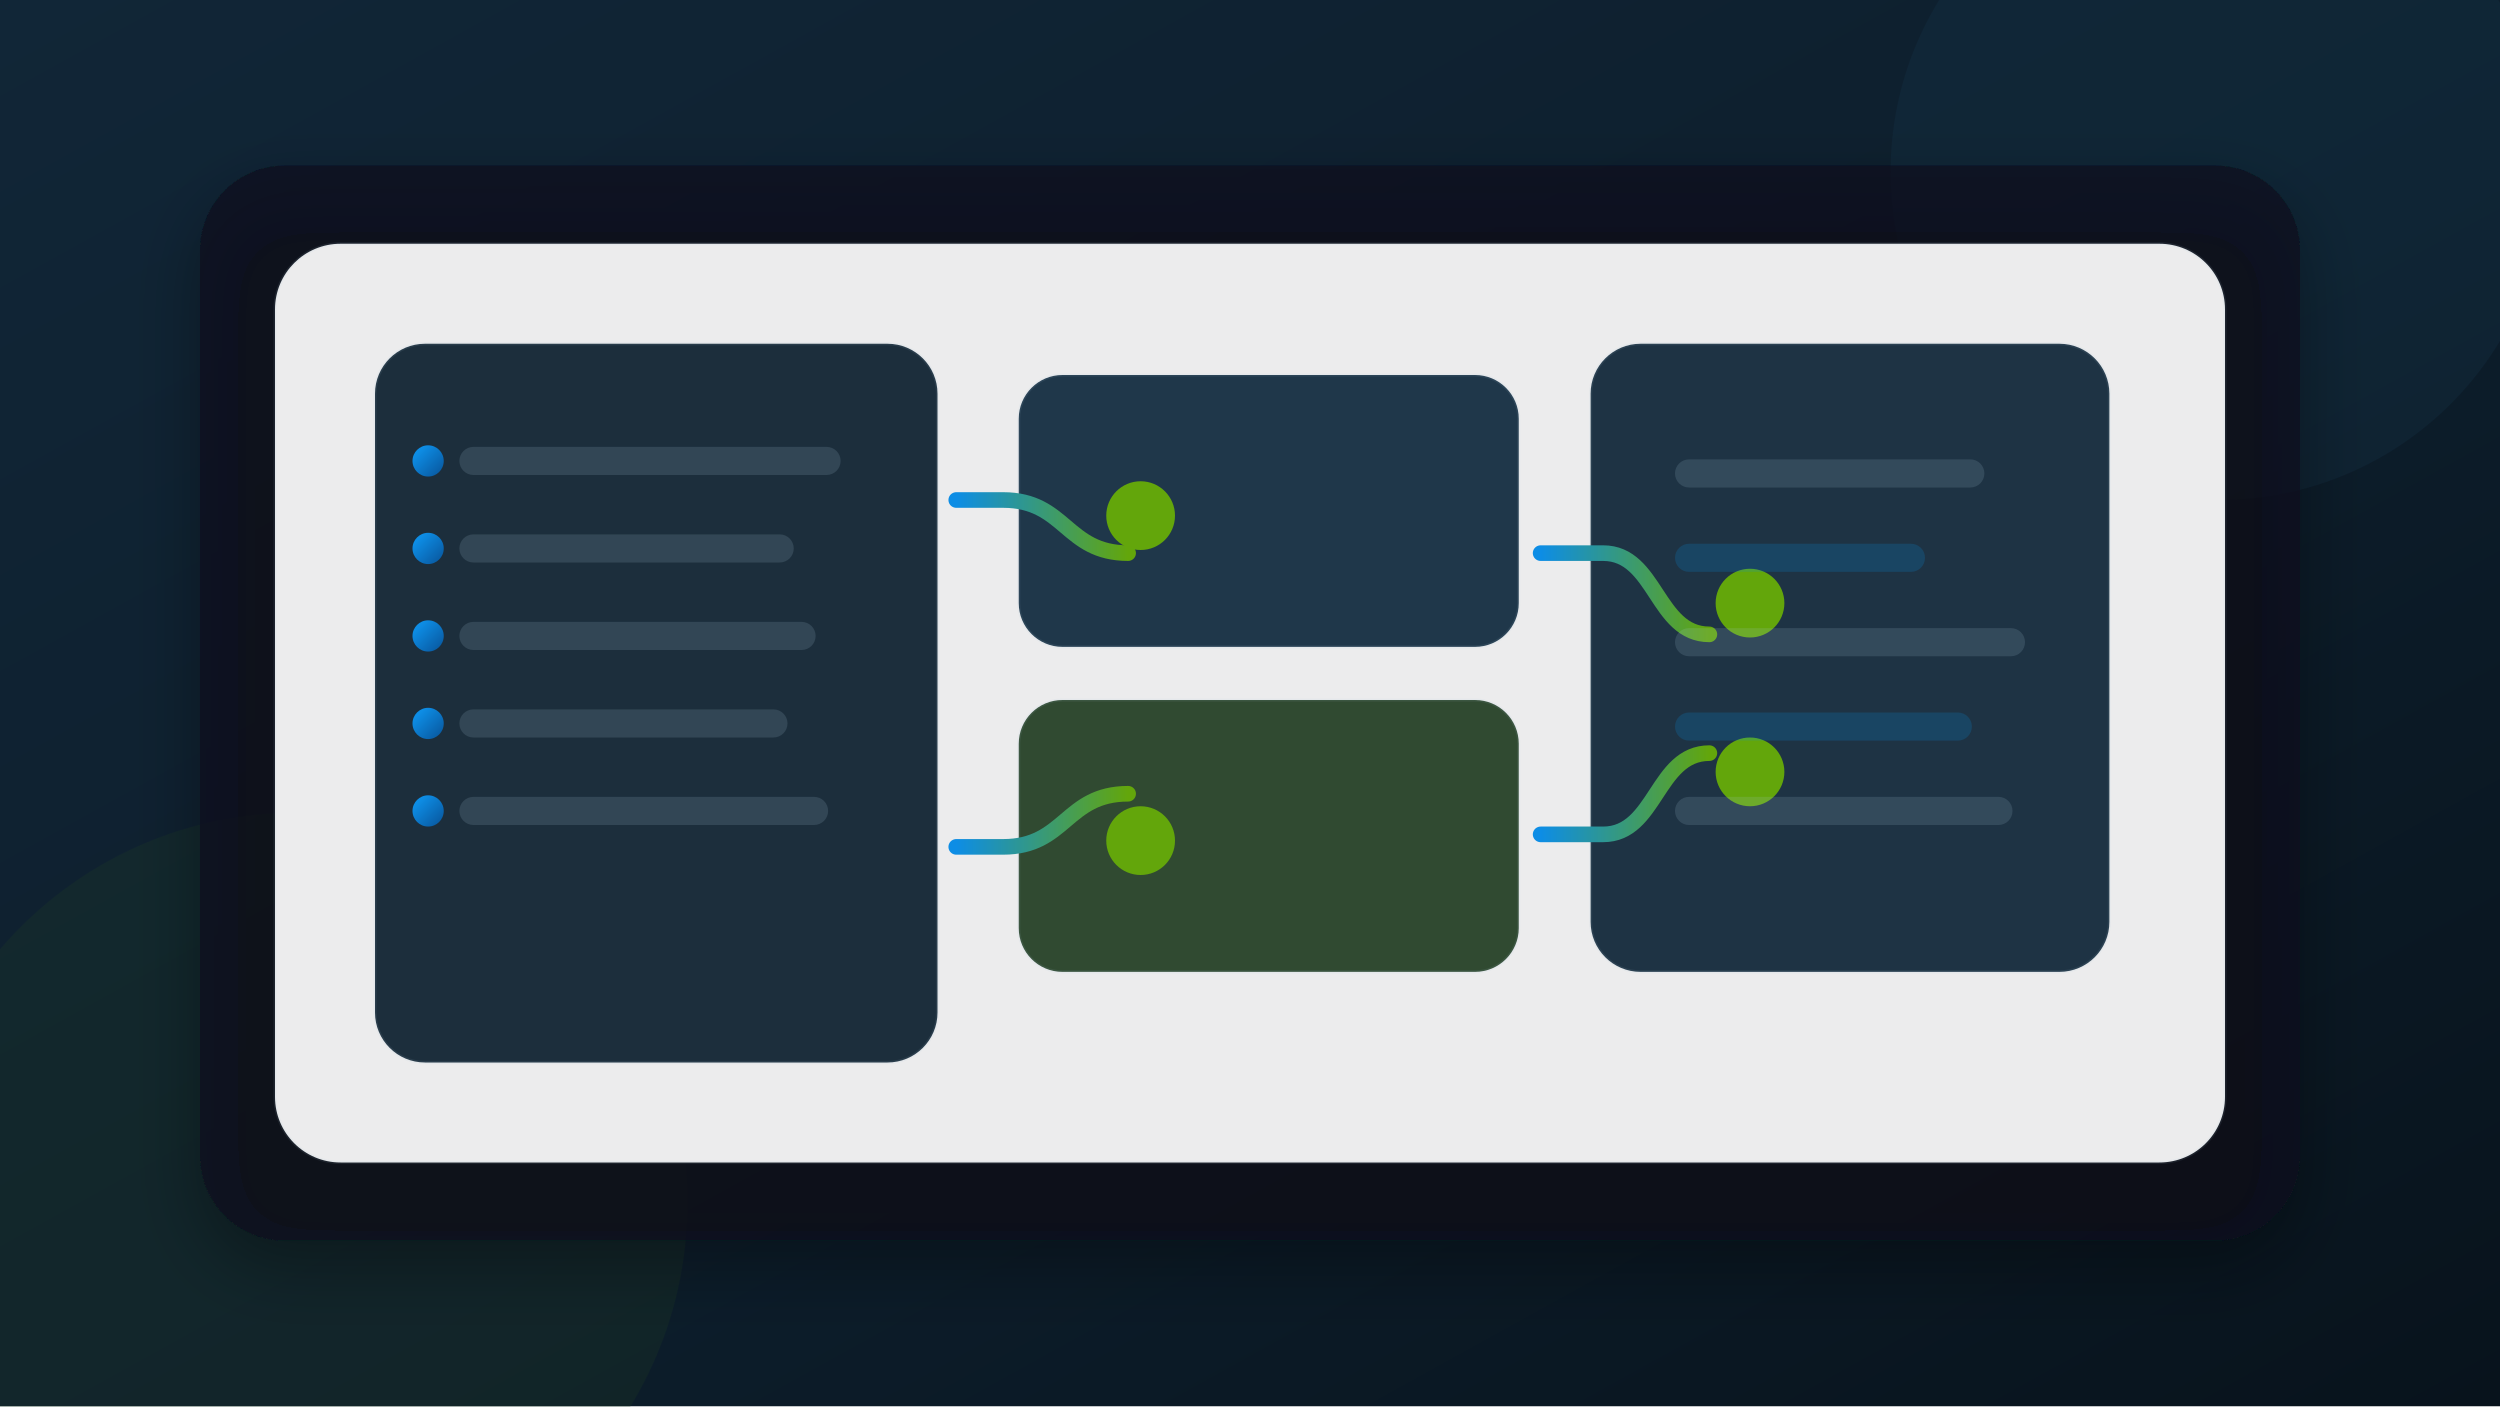
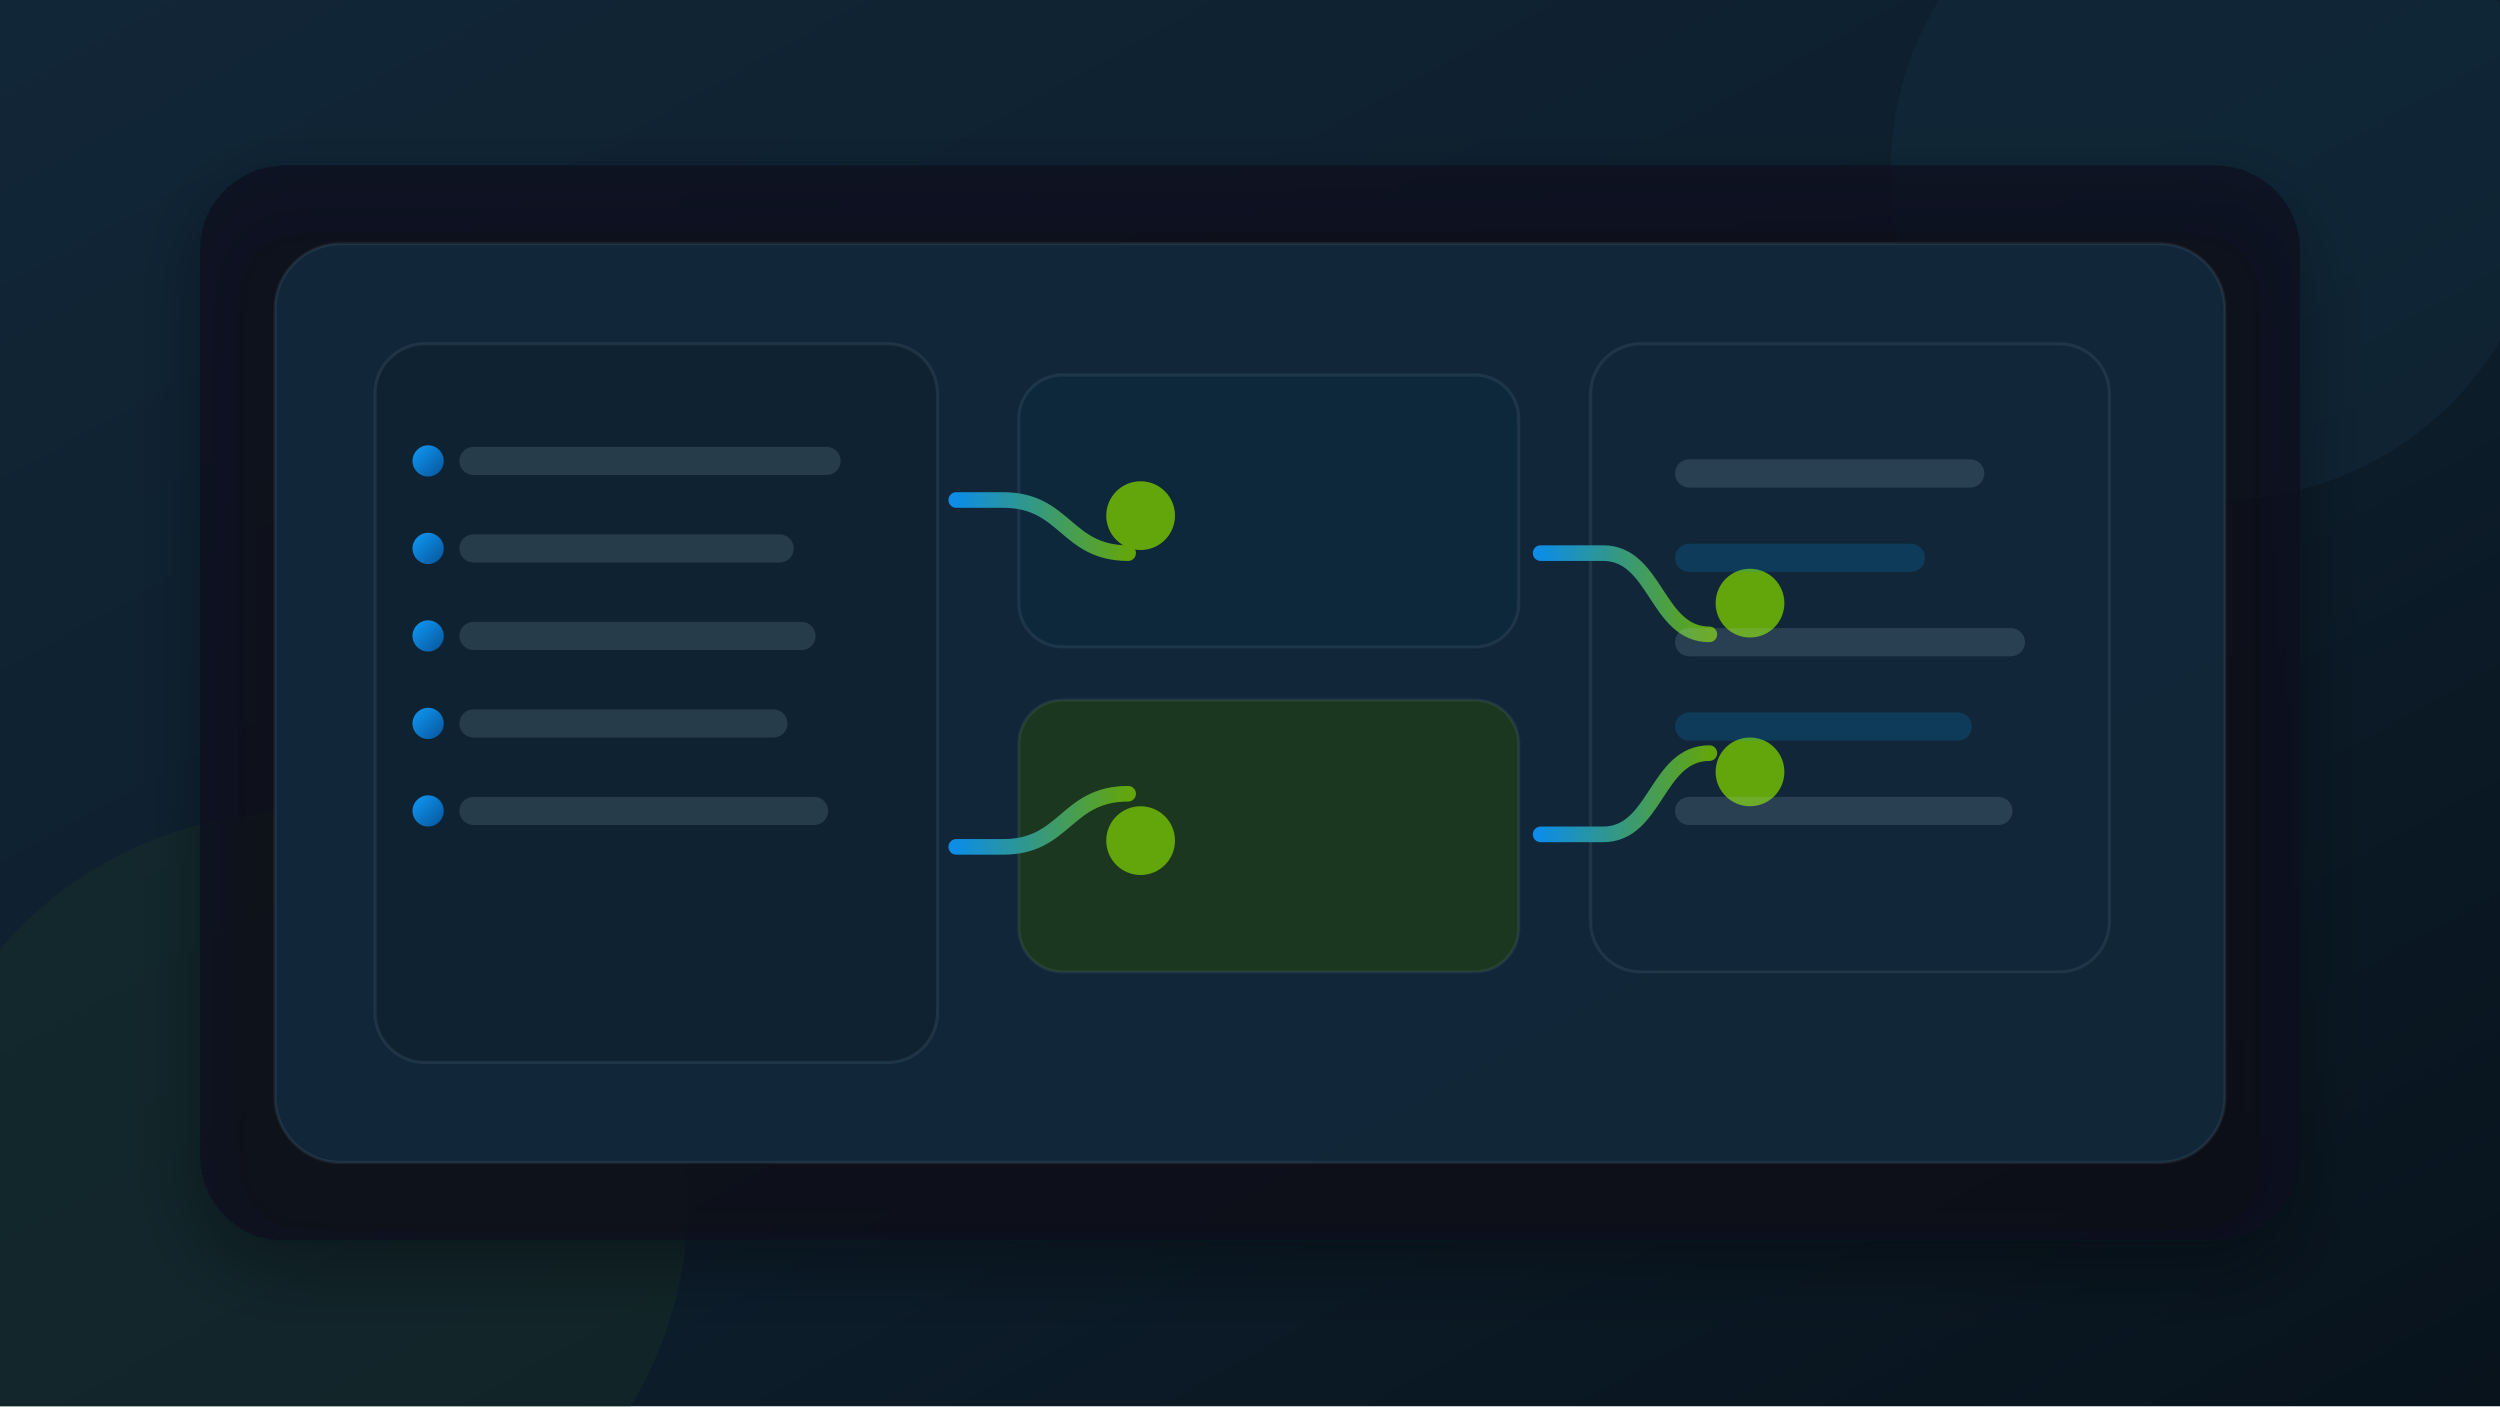
<svg xmlns="http://www.w3.org/2000/svg" width="1600" height="900" viewBox="0 0 1600 900" role="img" aria-hidden="true">
  <defs>
    <linearGradient id="bg" x1="0%" y1="0%" x2="100%" y2="100%">
      <stop offset="0%" stop-color="#112637" />
      <stop offset="55%" stop-color="#0d1e2c" />
      <stop offset="100%" stop-color="#08131c" />
    </linearGradient>
    <linearGradient id="primaryOrb" x1="20%" y1="20%" x2="85%" y2="85%">
      <stop offset="0%" stop-color="#0d8de5" />
      <stop offset="100%" stop-color="#095ea7" />
    </linearGradient>
    <linearGradient id="accentOrb" x1="0%" y1="0%" x2="100%" y2="100%">
      <stop offset="0%" stop-color="#63a60b" />
      <stop offset="100%" stop-color="#63a60b" />
    </linearGradient>
    <linearGradient id="line" x1="0%" y1="0%" x2="100%" y2="0%">
      <stop offset="0%" stop-color="#0d8de5" />
      <stop offset="100%" stop-color="#63a60b" />
    </linearGradient>
    <filter id="shadowSoft" x="-10%" y="-10%" width="120%" height="120%">
      <feDropShadow dx="0" dy="18" stdDeviation="22" flood-color="#02090f" flood-opacity="0.46" />
    </filter>
  </defs>
  <rect width="1600" height="900" fill="url(#bg)" />
  <g opacity="0.55">
    <circle cx="1420" cy="110" r="210" fill="rgba(26,62,88,0.38)" />
    <circle cx="190" cy="770" r="250" fill="rgba(38,72,34,0.34)" />
  </g>
  <g filter="url(#shadowSoft)">
    <rect x="128" y="106" width="1344" height="688" rx="54" fill="rgba(8,19,28,0.72)" />
  </g>
-   <rect x="176" y="156" width="1248" height="588" rx="42" fill="rgba(255,255,255,0.92)" stroke="rgba(168,195,216,0.1)" stroke-width="2" />
+   <rect x="176" y="156" width="1248" height="588" rx="42" fill="rgba(18,40,58,0.94)" stroke="rgba(168,195,216,0.1)" stroke-width="2" />
  <rect x="240" y="220" width="360" height="460" rx="32" fill="rgba(15,34,49,0.94)" stroke="rgba(168,195,216,0.1)" stroke-width="2" />
  <rect x="652" y="240" width="320" height="174" rx="28" fill="rgba(14,40,60,0.92)" stroke="rgba(168,195,216,0.1)" stroke-width="2" />
  <rect x="652" y="448" width="320" height="174" rx="28" fill="rgba(28,57,29,0.9)" stroke="rgba(168,195,216,0.1)" stroke-width="2" />
  <rect x="1018" y="220" width="332" height="402" rx="32" fill="rgba(18,40,58,0.94)" stroke="rgba(168,195,216,0.1)" stroke-width="2" />
  <path d="M612 320h30c40 0 40 34 80 34h0" fill="none" stroke="url(#line)" stroke-width="10" stroke-linecap="round" />
  <path d="M612 542h30c40 0 40-34 80-34h0" fill="none" stroke="url(#line)" stroke-width="10" stroke-linecap="round" />
  <path d="M986 354h40c34 0 34 52 68 52h0" fill="none" stroke="url(#line)" stroke-width="10" stroke-linecap="round" />
  <path d="M986 534h40c34 0 34-52 68-52h0" fill="none" stroke="url(#line)" stroke-width="10" stroke-linecap="round" />
  <rect x="294" y="286" width="244" height="18" rx="9" fill="rgba(168,195,216,0.16)" />
  <circle cx="274" cy="295" r="10" fill="url(#primaryOrb)" />
  <rect x="294" y="342" width="214" height="18" rx="9" fill="rgba(168,195,216,0.16)" />
  <circle cx="274" cy="351" r="10" fill="url(#primaryOrb)" />
  <rect x="294" y="398" width="228" height="18" rx="9" fill="rgba(168,195,216,0.16)" />
  <circle cx="274" cy="407" r="10" fill="url(#primaryOrb)" />
  <rect x="294" y="454" width="210" height="18" rx="9" fill="rgba(168,195,216,0.16)" />
  <circle cx="274" cy="463" r="10" fill="url(#primaryOrb)" />
  <rect x="294" y="510" width="236" height="18" rx="9" fill="rgba(168,195,216,0.16)" />
  <circle cx="274" cy="519" r="10" fill="url(#primaryOrb)" />
  <circle cx="730" cy="330" r="22" fill="url(#accentOrb)" />
  <circle cx="730" cy="538" r="22" fill="url(#accentOrb)" />
  <circle cx="1120" cy="386" r="22" fill="url(#accentOrb)" />
  <circle cx="1120" cy="494" r="22" fill="url(#accentOrb)" />
  <rect x="1072" y="294" width="198" height="18" rx="9" fill="rgba(168,195,216,0.16)" />
  <rect x="1072" y="348" width="160" height="18" rx="9" fill="rgba(5,150,239,0.18)" />
  <rect x="1072" y="402" width="224" height="18" rx="9" fill="rgba(168,195,216,0.16)" />
  <rect x="1072" y="456" width="190" height="18" rx="9" fill="rgba(5,150,239,0.18)" />
  <rect x="1072" y="510" width="216" height="18" rx="9" fill="rgba(168,195,216,0.16)" />
</svg>
